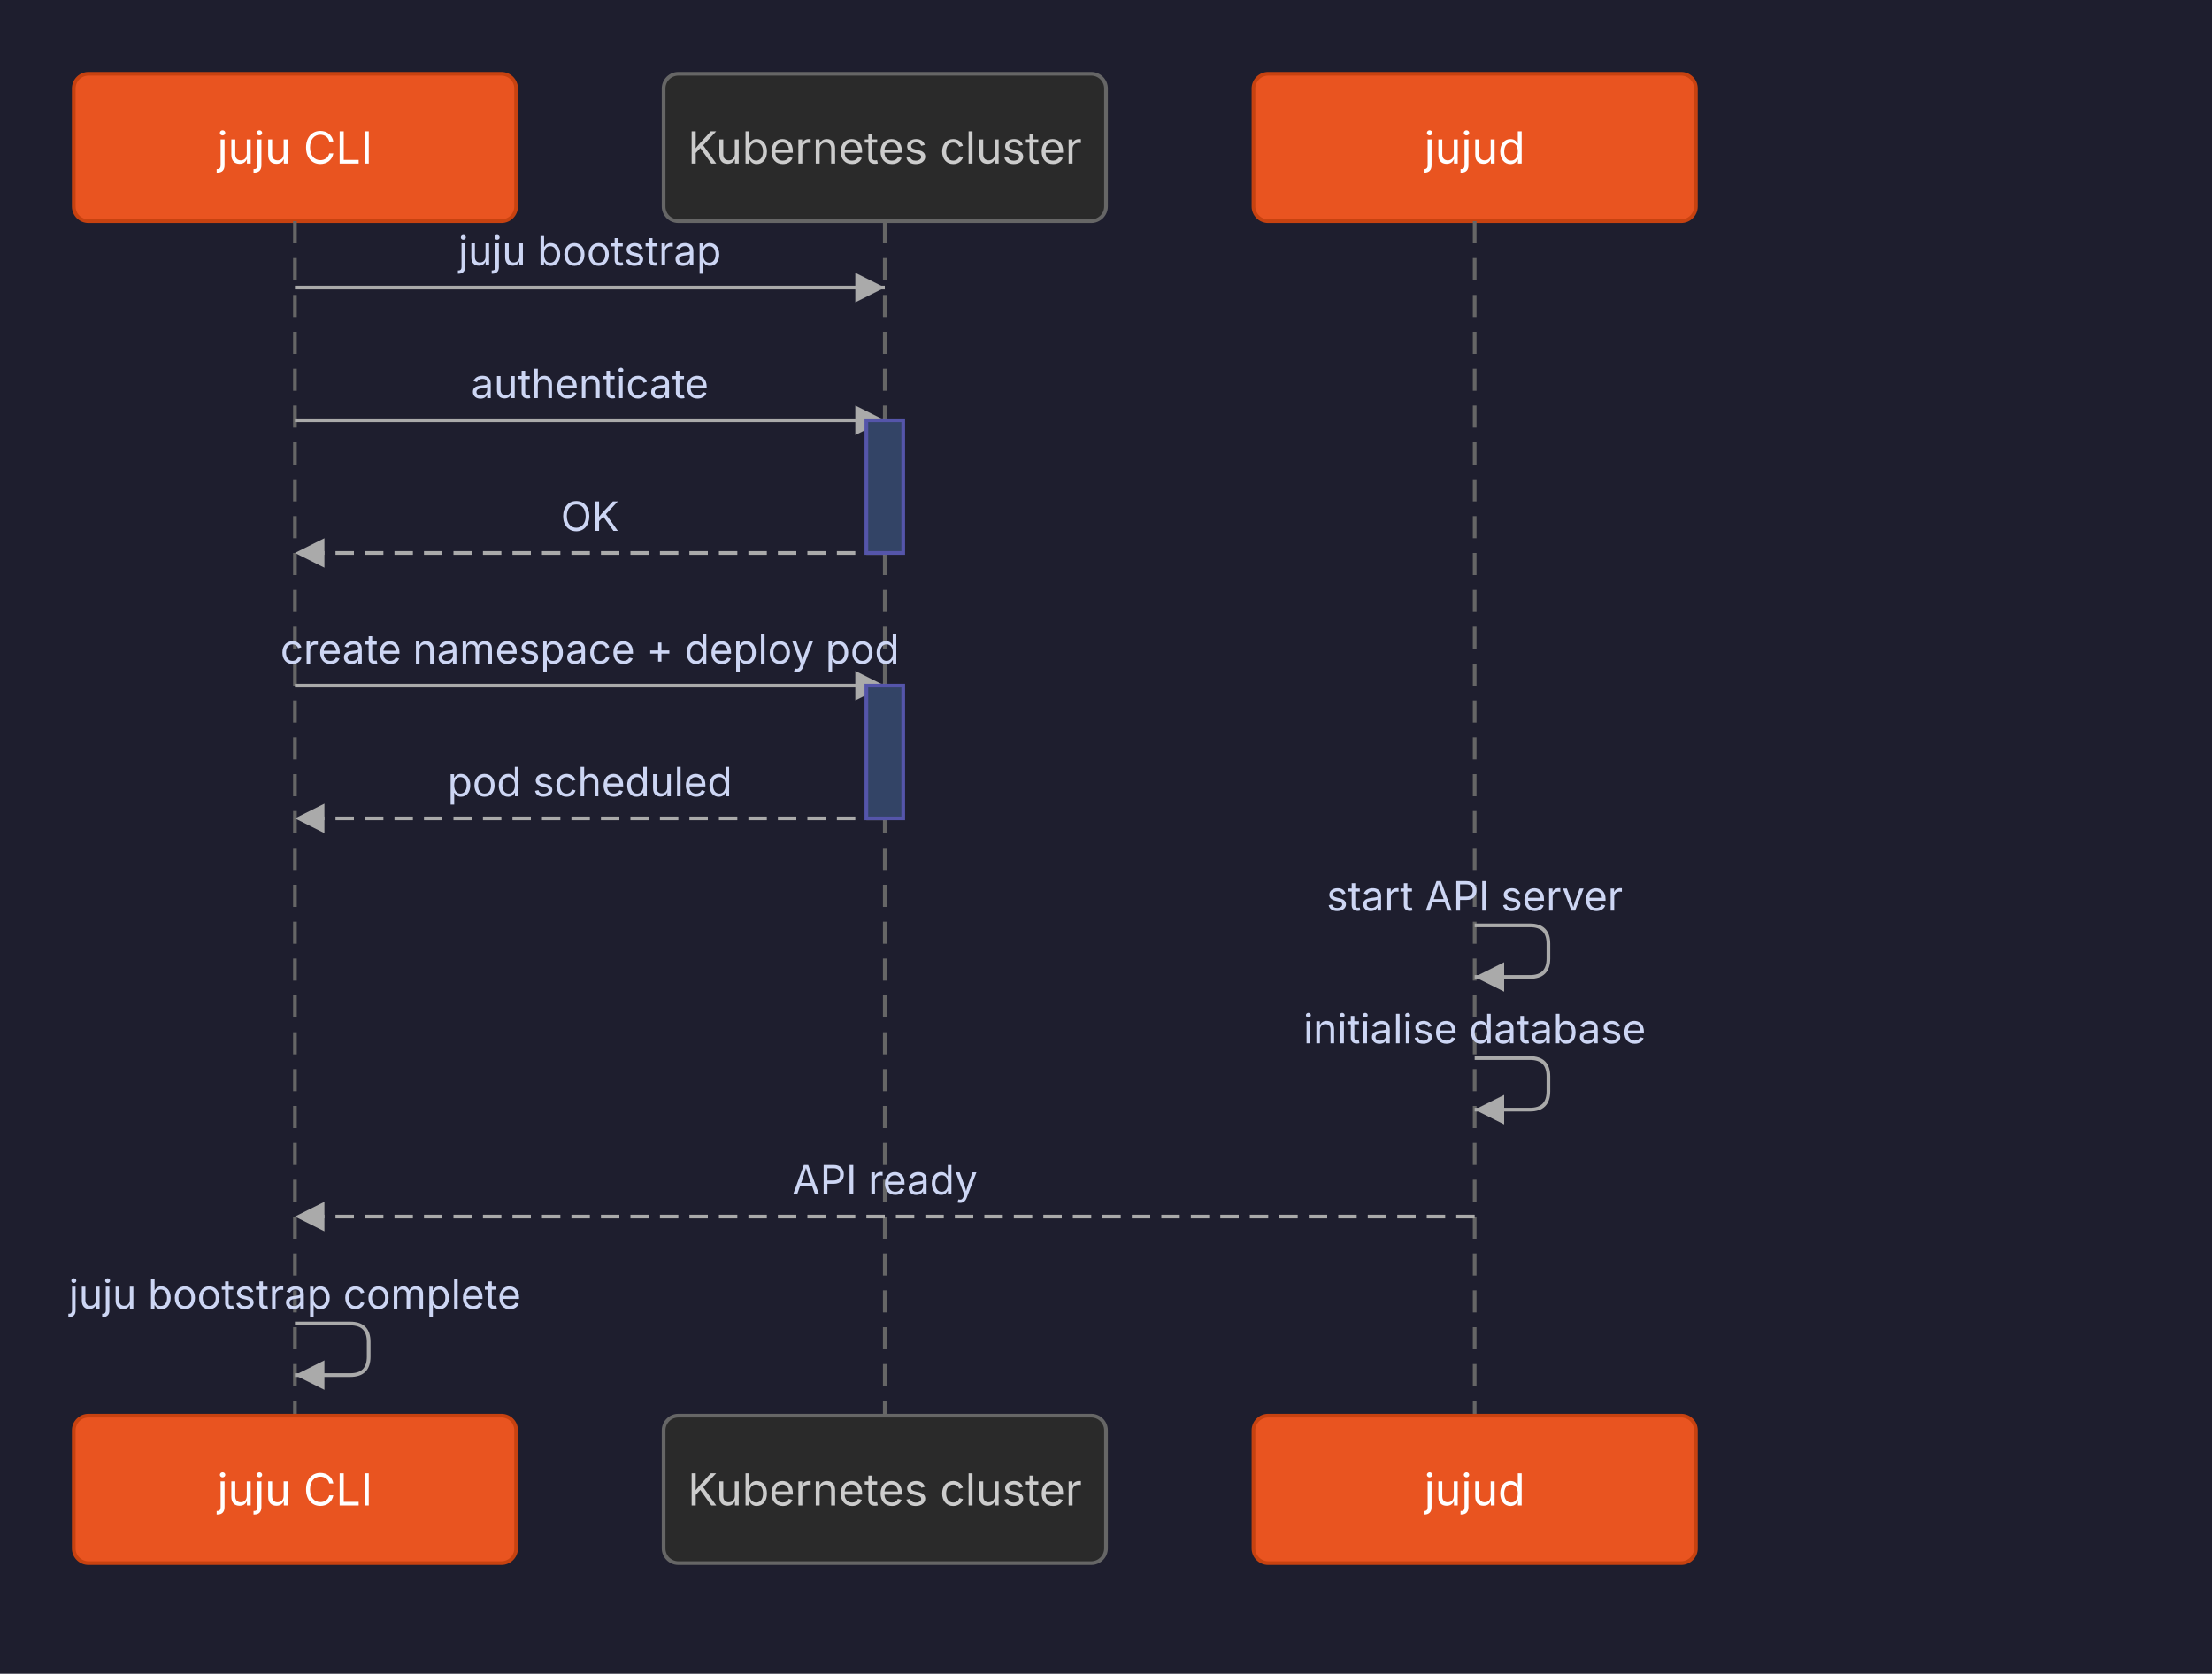
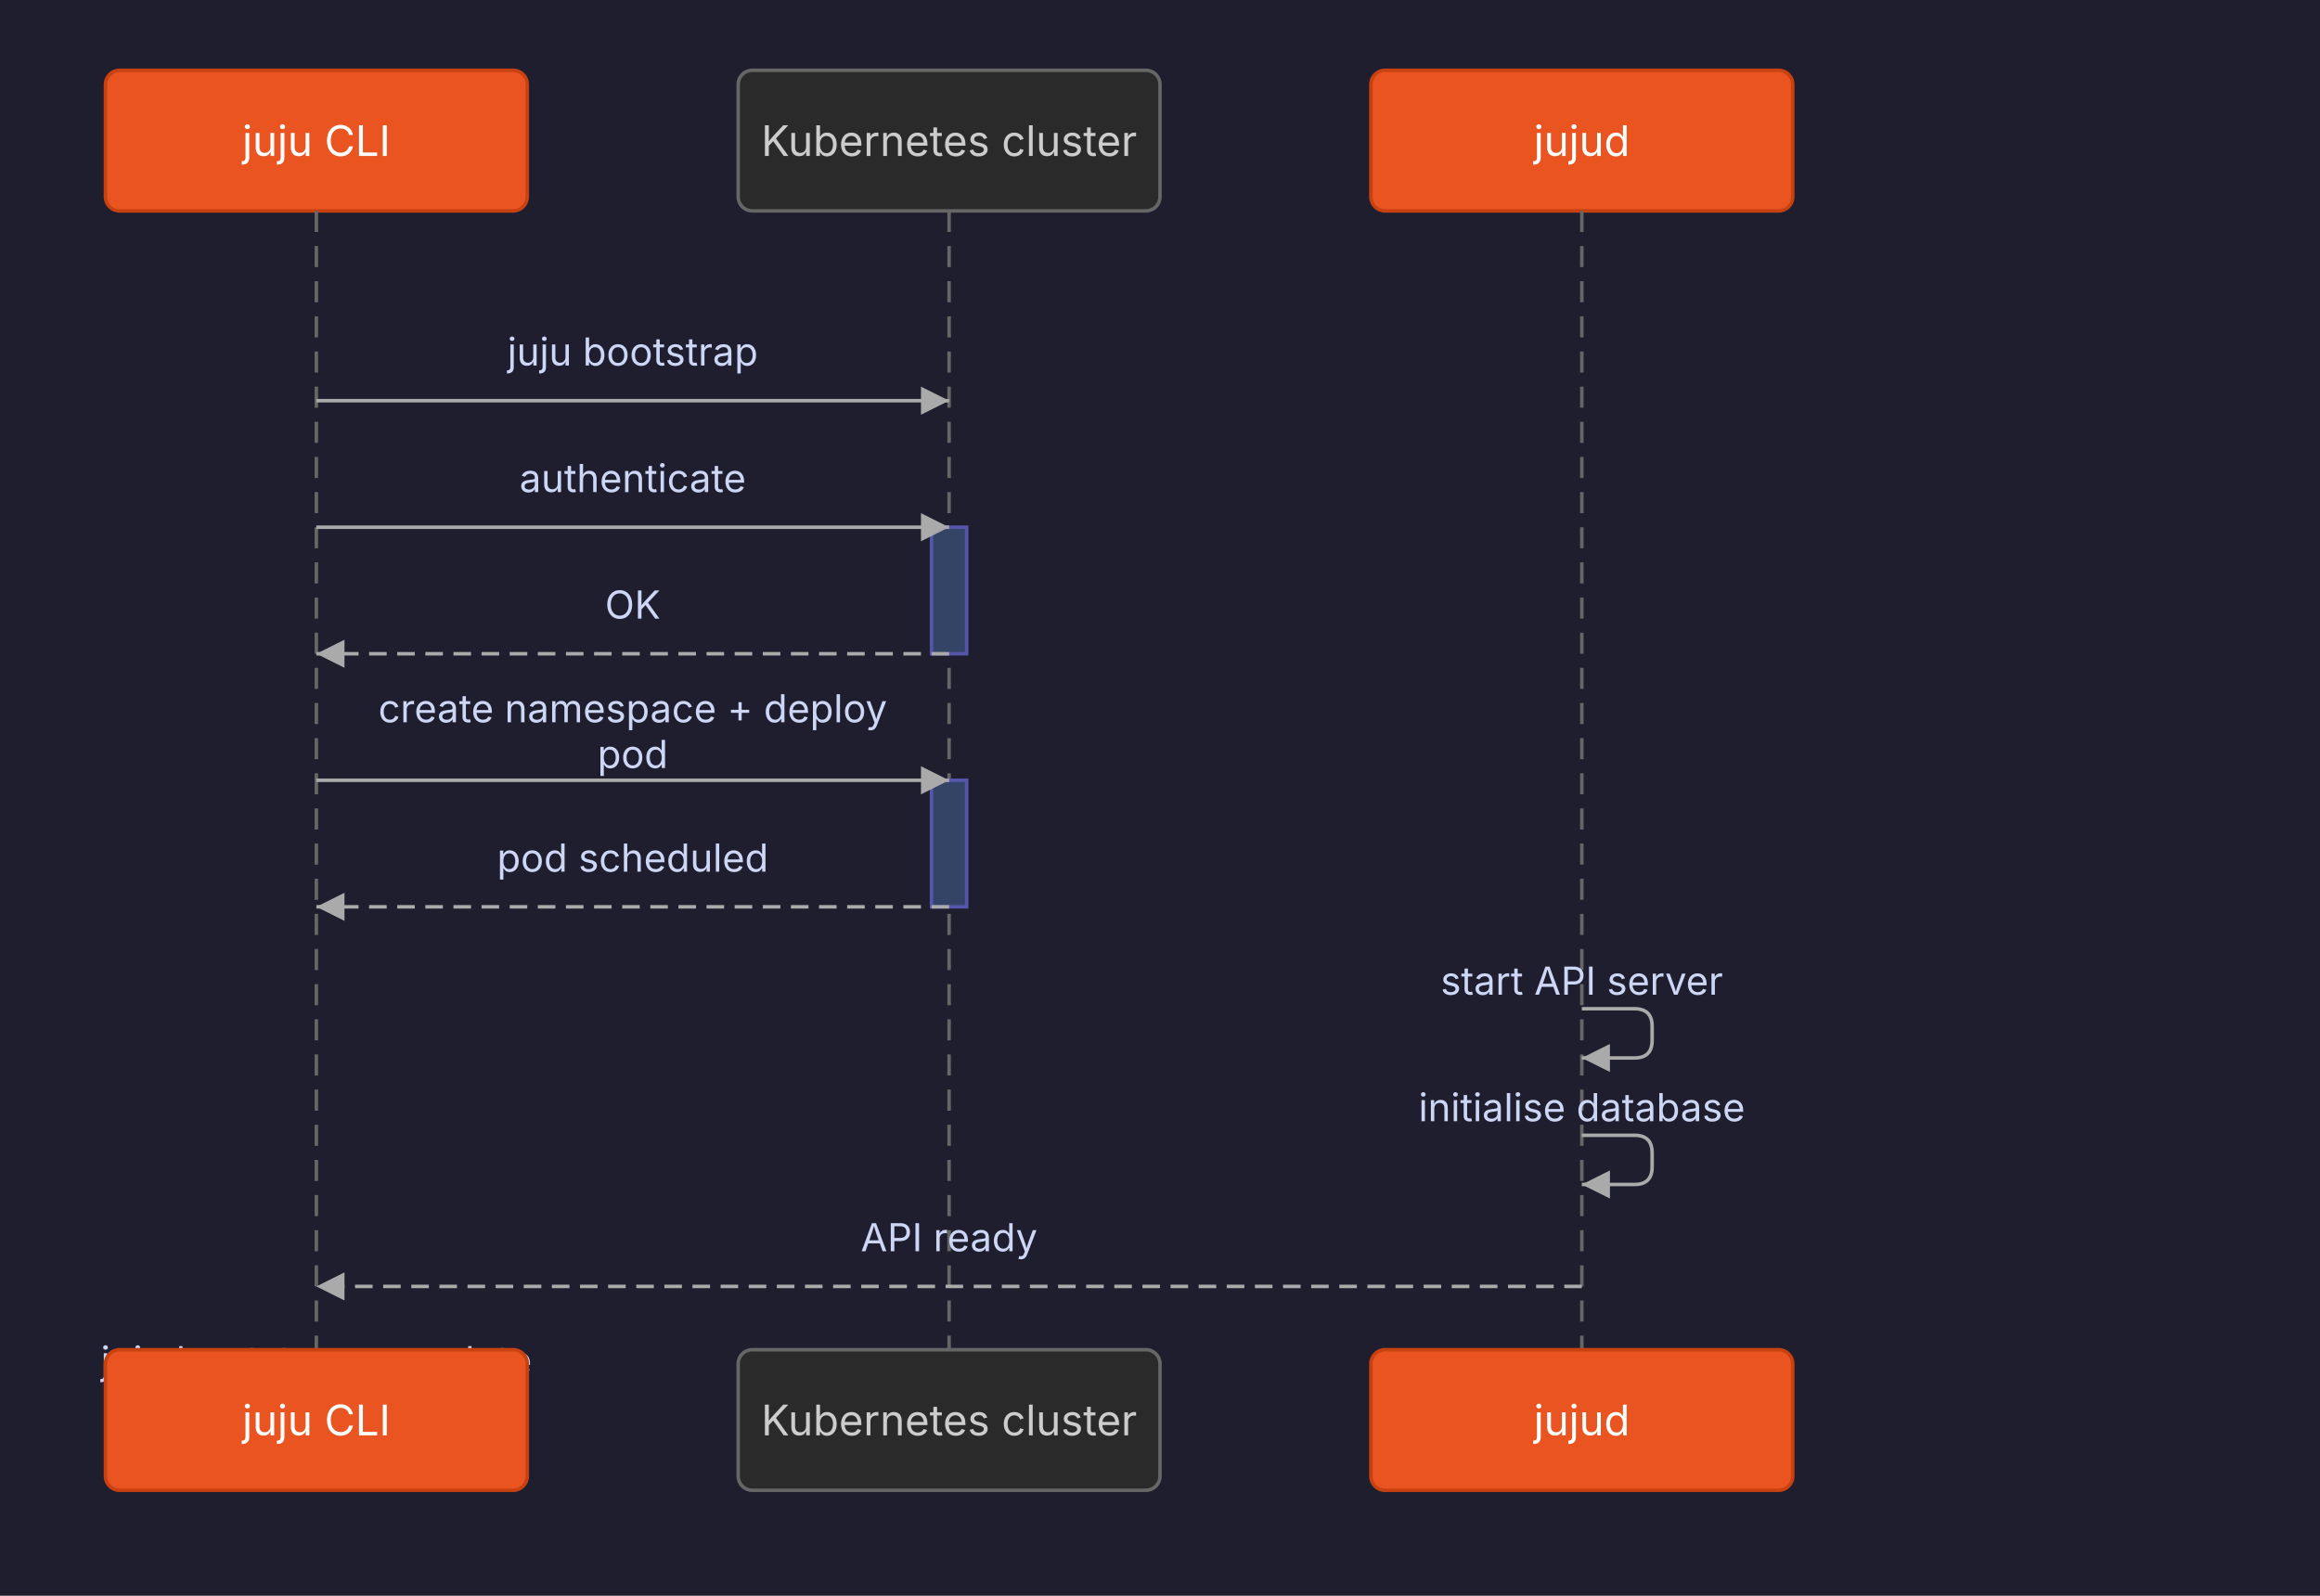
- <svg xmlns="http://www.w3.org/2000/svg" width="600" height="454" viewBox="0 0 600 454">
+ <svg xmlns="http://www.w3.org/2000/svg" width="660" height="454" viewBox="0 0 660 454">
  <defs>
    <marker markerWidth="8" markerHeight="8" viewBox="0 0 8 8" orient="auto" id="seq-arrow" refX="8" refY="4.0">
      <path d="M0,0 L8,4.0 L0,8 Z" fill="#AAAAAA" />
    </marker>
    <marker markerWidth="8" markerHeight="8" viewBox="0 0 8 8" orient="auto" id="seq-arrow-open" refX="8" refY="4.0">
      <path d="M0,0 L8,4.0 L0,8" fill="none" stroke="#AAAAAA" stroke-width="1.5" />
    </marker>
  </defs>
-   <rect x="0" y="0" width="600" height="454" fill="#1E1E2E" />
+   <rect x="0" y="0" width="660" height="454" fill="#1E1E2E" />
  <g>
-     <rect x="20.0" y="20" width="120" height="40" fill="#E95420" stroke="#C74210" stroke-width="1" rx="4" ry="4" />
-     <text x="80.0" y="40.0" font-size="12" font-family="'Ubuntu Sans', Ubuntu, system-ui, -apple-system, sans-serif" fill="#FFFFFF" text-anchor="middle" dominant-baseline="central">juju CLI</text>
-     <path d="M80.0,60 L80.0,384" stroke="#666666" stroke-width="1" stroke-dasharray="6,4" />
-     <rect x="180.0" y="20" width="120" height="40" fill="#2A2A2A" stroke="#666666" stroke-width="1" rx="4" ry="4" />
-     <text x="240.0" y="40.0" font-size="12" font-family="'Ubuntu Sans', Ubuntu, system-ui, -apple-system, sans-serif" fill="#CCCCCC" text-anchor="middle" dominant-baseline="central">Kubernetes cluster</text>
-     <path d="M240.0,60 L240.0,384" stroke="#666666" stroke-width="1" stroke-dasharray="6,4" />
-     <rect x="340.0" y="20" width="120" height="40" fill="#E95420" stroke="#C74210" stroke-width="1" rx="4" ry="4" />
-     <text x="400.0" y="40.0" font-size="12" font-family="'Ubuntu Sans', Ubuntu, system-ui, -apple-system, sans-serif" fill="#FFFFFF" text-anchor="middle" dominant-baseline="central">jujud</text>
-     <path d="M400.0,60 L400.0,384" stroke="#666666" stroke-width="1" stroke-dasharray="6,4" />
-     <path d="M80.0,78.0 L240.0,78.0" stroke="#AAAAAA" stroke-width="1" marker-end="url(#seq-arrow)" />
-     <text x="160.0" y="68.0" font-size="11" font-family="'Ubuntu Sans', Ubuntu, system-ui, -apple-system, sans-serif" fill="#CDD6F4" text-anchor="middle" dominant-baseline="central">juju bootstrap</text>
-     <path d="M80.0,114.0 L240.0,114.0" stroke="#AAAAAA" stroke-width="1" marker-end="url(#seq-arrow)" />
-     <text x="160.0" y="104.0" font-size="11" font-family="'Ubuntu Sans', Ubuntu, system-ui, -apple-system, sans-serif" fill="#CDD6F4" text-anchor="middle" dominant-baseline="central">authenticate</text>
-     <path d="M240.0,150.0 L80.0,150.0" stroke="#AAAAAA" stroke-width="1" marker-end="url(#seq-arrow)" stroke-dasharray="5,3" />
-     <text x="160.0" y="140.0" font-size="11" font-family="'Ubuntu Sans', Ubuntu, system-ui, -apple-system, sans-serif" fill="#CDD6F4" text-anchor="middle" dominant-baseline="central">OK</text>
-     <path d="M80.0,186.0 L240.0,186.0" stroke="#AAAAAA" stroke-width="1" marker-end="url(#seq-arrow)" />
-     <text x="160.0" y="176.0" font-size="11" font-family="'Ubuntu Sans', Ubuntu, system-ui, -apple-system, sans-serif" fill="#CDD6F4" text-anchor="middle" dominant-baseline="central">create namespace + deploy pod</text>
-     <path d="M240.0,222.0 L80.0,222.0" stroke="#AAAAAA" stroke-width="1" marker-end="url(#seq-arrow)" stroke-dasharray="5,3" />
-     <text x="160.0" y="212.0" font-size="11" font-family="'Ubuntu Sans', Ubuntu, system-ui, -apple-system, sans-serif" fill="#CDD6F4" text-anchor="middle" dominant-baseline="central">pod scheduled</text>
-     <path d="M 400.0,251.0 L 415.0,251.0 Q 420.0,251.0 420.0,256.0 L 420.0,260.0 Q 420.0,265.0 415.0,265.0 L 400.0,265.0" fill="none" stroke="#AAAAAA" stroke-width="1" marker-end="url(#seq-arrow)" />
-     <text x="400.0" y="243.0" font-size="11" font-family="'Ubuntu Sans', Ubuntu, system-ui, -apple-system, sans-serif" fill="#CDD6F4" text-anchor="middle" dominant-baseline="central">start API server</text>
-     <path d="M 400.0,287.0 L 415.0,287.0 Q 420.0,287.0 420.0,292.0 L 420.0,296.0 Q 420.0,301.0 415.0,301.0 L 400.0,301.0" fill="none" stroke="#AAAAAA" stroke-width="1" marker-end="url(#seq-arrow)" />
-     <text x="400.0" y="279.0" font-size="11" font-family="'Ubuntu Sans', Ubuntu, system-ui, -apple-system, sans-serif" fill="#CDD6F4" text-anchor="middle" dominant-baseline="central">initialise database</text>
-     <path d="M400.0,330.0 L80.0,330.0" stroke="#AAAAAA" stroke-width="1" marker-end="url(#seq-arrow)" stroke-dasharray="5,3" />
-     <text x="240.0" y="320.0" font-size="11" font-family="'Ubuntu Sans', Ubuntu, system-ui, -apple-system, sans-serif" fill="#CDD6F4" text-anchor="middle" dominant-baseline="central">API ready</text>
-     <path d="M 80.0,359.0 L 95.0,359.0 Q 100.0,359.0 100.0,364.0 L 100.0,368.0 Q 100.0,373.0 95.0,373.0 L 80.0,373.0" fill="none" stroke="#AAAAAA" stroke-width="1" marker-end="url(#seq-arrow)" />
-     <text x="80.0" y="351.0" font-size="11" font-family="'Ubuntu Sans', Ubuntu, system-ui, -apple-system, sans-serif" fill="#CDD6F4" text-anchor="middle" dominant-baseline="central">juju bootstrap complete</text>
-     <rect x="20.0" y="384" width="120" height="40" fill="#E95420" stroke="#C74210" stroke-width="1" rx="4" ry="4" />
-     <text x="80.0" y="404.0" font-size="12" font-family="'Ubuntu Sans', Ubuntu, system-ui, -apple-system, sans-serif" fill="#FFFFFF" text-anchor="middle" dominant-baseline="central">juju CLI</text>
-     <rect x="180.0" y="384" width="120" height="40" fill="#2A2A2A" stroke="#666666" stroke-width="1" rx="4" ry="4" />
-     <text x="240.0" y="404.0" font-size="12" font-family="'Ubuntu Sans', Ubuntu, system-ui, -apple-system, sans-serif" fill="#CCCCCC" text-anchor="middle" dominant-baseline="central">Kubernetes cluster</text>
-     <rect x="340.0" y="384" width="120" height="40" fill="#E95420" stroke="#C74210" stroke-width="1" rx="4" ry="4" />
-     <text x="400.0" y="404.0" font-size="12" font-family="'Ubuntu Sans', Ubuntu, system-ui, -apple-system, sans-serif" fill="#FFFFFF" text-anchor="middle" dominant-baseline="central">jujud</text>
+     <rect x="30.0" y="20" width="120" height="40" fill="#E95420" stroke="#C74210" stroke-width="1" rx="4" ry="4" />
+     <text x="90.0" y="40.0" font-size="12" font-family="'Ubuntu Sans', Ubuntu, system-ui, -apple-system, sans-serif" fill="#FFFFFF" text-anchor="middle" dominant-baseline="central">juju CLI</text>
+     <path d="M90.0,60 L90.0,384" stroke="#666666" stroke-width="1" stroke-dasharray="6,4" />
+     <rect x="210.0" y="20" width="120" height="40" fill="#2A2A2A" stroke="#666666" stroke-width="1" rx="4" ry="4" />
+     <text x="270.0" y="40.0" font-size="12" font-family="'Ubuntu Sans', Ubuntu, system-ui, -apple-system, sans-serif" fill="#CCCCCC" text-anchor="middle" dominant-baseline="central">Kubernetes cluster</text>
+     <path d="M270.0,60 L270.0,384" stroke="#666666" stroke-width="1" stroke-dasharray="6,4" />
+     <rect x="390.0" y="20" width="120" height="40" fill="#E95420" stroke="#C74210" stroke-width="1" rx="4" ry="4" />
+     <text x="450.0" y="40.0" font-size="12" font-family="'Ubuntu Sans', Ubuntu, system-ui, -apple-system, sans-serif" fill="#FFFFFF" text-anchor="middle" dominant-baseline="central">jujud</text>
+     <path d="M450.0,60 L450.0,384" stroke="#666666" stroke-width="1" stroke-dasharray="6,4" />
    <g>
-       <rect x="235.0" y="114.0" width="10" height="36.0" fill="#334466" stroke="#5555AA" stroke-width="1" />
-       <rect x="235.0" y="186.0" width="10" height="36.0" fill="#334466" stroke="#5555AA" stroke-width="1" />
+       <rect x="265.0" y="150" width="10" height="36" fill="#334466" stroke="#5555AA" stroke-width="1" />
+       <rect x="265.0" y="222" width="10" height="36" fill="#334466" stroke="#5555AA" stroke-width="1" />
    </g>
+     <path d="M90.0,114 L270.0,114" stroke="#AAAAAA" stroke-width="1" marker-end="url(#seq-arrow)" />
+     <text x="180.0" y="100.0" font-size="11" font-family="'Ubuntu Sans', Ubuntu, system-ui, -apple-system, sans-serif" fill="#CDD6F4" text-anchor="middle" dominant-baseline="central">juju bootstrap</text>
+     <path d="M90.0,150 L270.0,150" stroke="#AAAAAA" stroke-width="1" marker-end="url(#seq-arrow)" />
+     <text x="180.0" y="136.0" font-size="11" font-family="'Ubuntu Sans', Ubuntu, system-ui, -apple-system, sans-serif" fill="#CDD6F4" text-anchor="middle" dominant-baseline="central">authenticate</text>
+     <path d="M270.0,186 L90.0,186" stroke="#AAAAAA" stroke-width="1" marker-end="url(#seq-arrow)" stroke-dasharray="5,3" />
+     <text x="180.0" y="172.0" font-size="11" font-family="'Ubuntu Sans', Ubuntu, system-ui, -apple-system, sans-serif" fill="#CDD6F4" text-anchor="middle" dominant-baseline="central">OK</text>
+     <path d="M90.0,222 L270.0,222" stroke="#AAAAAA" stroke-width="1" marker-end="url(#seq-arrow)" />
+     <text x="180.0" y="201.5" font-size="11" font-family="'Ubuntu Sans', Ubuntu, system-ui, -apple-system, sans-serif" fill="#CDD6F4" text-anchor="middle" dominant-baseline="central">create namespace + deploy</text>
+     <text x="180.0" y="214.5" font-size="11" font-family="'Ubuntu Sans', Ubuntu, system-ui, -apple-system, sans-serif" fill="#CDD6F4" text-anchor="middle" dominant-baseline="central">pod</text>
+     <path d="M270.0,258 L90.0,258" stroke="#AAAAAA" stroke-width="1" marker-end="url(#seq-arrow)" stroke-dasharray="5,3" />
+     <text x="180.0" y="244.0" font-size="11" font-family="'Ubuntu Sans', Ubuntu, system-ui, -apple-system, sans-serif" fill="#CDD6F4" text-anchor="middle" dominant-baseline="central">pod scheduled</text>
+     <path d="M 450.0,287.0 L 465.0,287.0 Q 470.0,287.0 470.0,292.0 L 470.0,296.0 Q 470.0,301.0 465.0,301.0 L 450.0,301.0" fill="none" stroke="#AAAAAA" stroke-width="1" marker-end="url(#seq-arrow)" />
+     <text x="450.0" y="279.0" font-size="11" font-family="'Ubuntu Sans', Ubuntu, system-ui, -apple-system, sans-serif" fill="#CDD6F4" text-anchor="middle" dominant-baseline="central">start API server</text>
+     <path d="M 450.0,323.0 L 465.0,323.0 Q 470.0,323.0 470.0,328.0 L 470.0,332.0 Q 470.0,337.0 465.0,337.0 L 450.0,337.0" fill="none" stroke="#AAAAAA" stroke-width="1" marker-end="url(#seq-arrow)" />
+     <text x="450.0" y="315.0" font-size="11" font-family="'Ubuntu Sans', Ubuntu, system-ui, -apple-system, sans-serif" fill="#CDD6F4" text-anchor="middle" dominant-baseline="central">initialise database</text>
+     <path d="M450.0,366 L90.0,366" stroke="#AAAAAA" stroke-width="1" marker-end="url(#seq-arrow)" stroke-dasharray="5,3" />
+     <text x="270.0" y="352.0" font-size="11" font-family="'Ubuntu Sans', Ubuntu, system-ui, -apple-system, sans-serif" fill="#CDD6F4" text-anchor="middle" dominant-baseline="central">API ready</text>
+     <path d="M 90.0,395.0 L 105.0,395.0 Q 110.0,395.0 110.0,400.0 L 110.0,404.0 Q 110.0,409.0 105.0,409.0 L 90.0,409.0" fill="none" stroke="#AAAAAA" stroke-width="1" marker-end="url(#seq-arrow)" />
+     <text x="90.0" y="387.0" font-size="11" font-family="'Ubuntu Sans', Ubuntu, system-ui, -apple-system, sans-serif" fill="#CDD6F4" text-anchor="middle" dominant-baseline="central">juju bootstrap complete</text>
+     <rect x="30.0" y="384" width="120" height="40" fill="#E95420" stroke="#C74210" stroke-width="1" rx="4" ry="4" />
+     <text x="90.0" y="404.0" font-size="12" font-family="'Ubuntu Sans', Ubuntu, system-ui, -apple-system, sans-serif" fill="#FFFFFF" text-anchor="middle" dominant-baseline="central">juju CLI</text>
+     <rect x="210.0" y="384" width="120" height="40" fill="#2A2A2A" stroke="#666666" stroke-width="1" rx="4" ry="4" />
+     <text x="270.0" y="404.0" font-size="12" font-family="'Ubuntu Sans', Ubuntu, system-ui, -apple-system, sans-serif" fill="#CCCCCC" text-anchor="middle" dominant-baseline="central">Kubernetes cluster</text>
+     <rect x="390.0" y="384" width="120" height="40" fill="#E95420" stroke="#C74210" stroke-width="1" rx="4" ry="4" />
+     <text x="450.0" y="404.0" font-size="12" font-family="'Ubuntu Sans', Ubuntu, system-ui, -apple-system, sans-serif" fill="#FFFFFF" text-anchor="middle" dominant-baseline="central">jujud</text>
  </g>
</svg>
